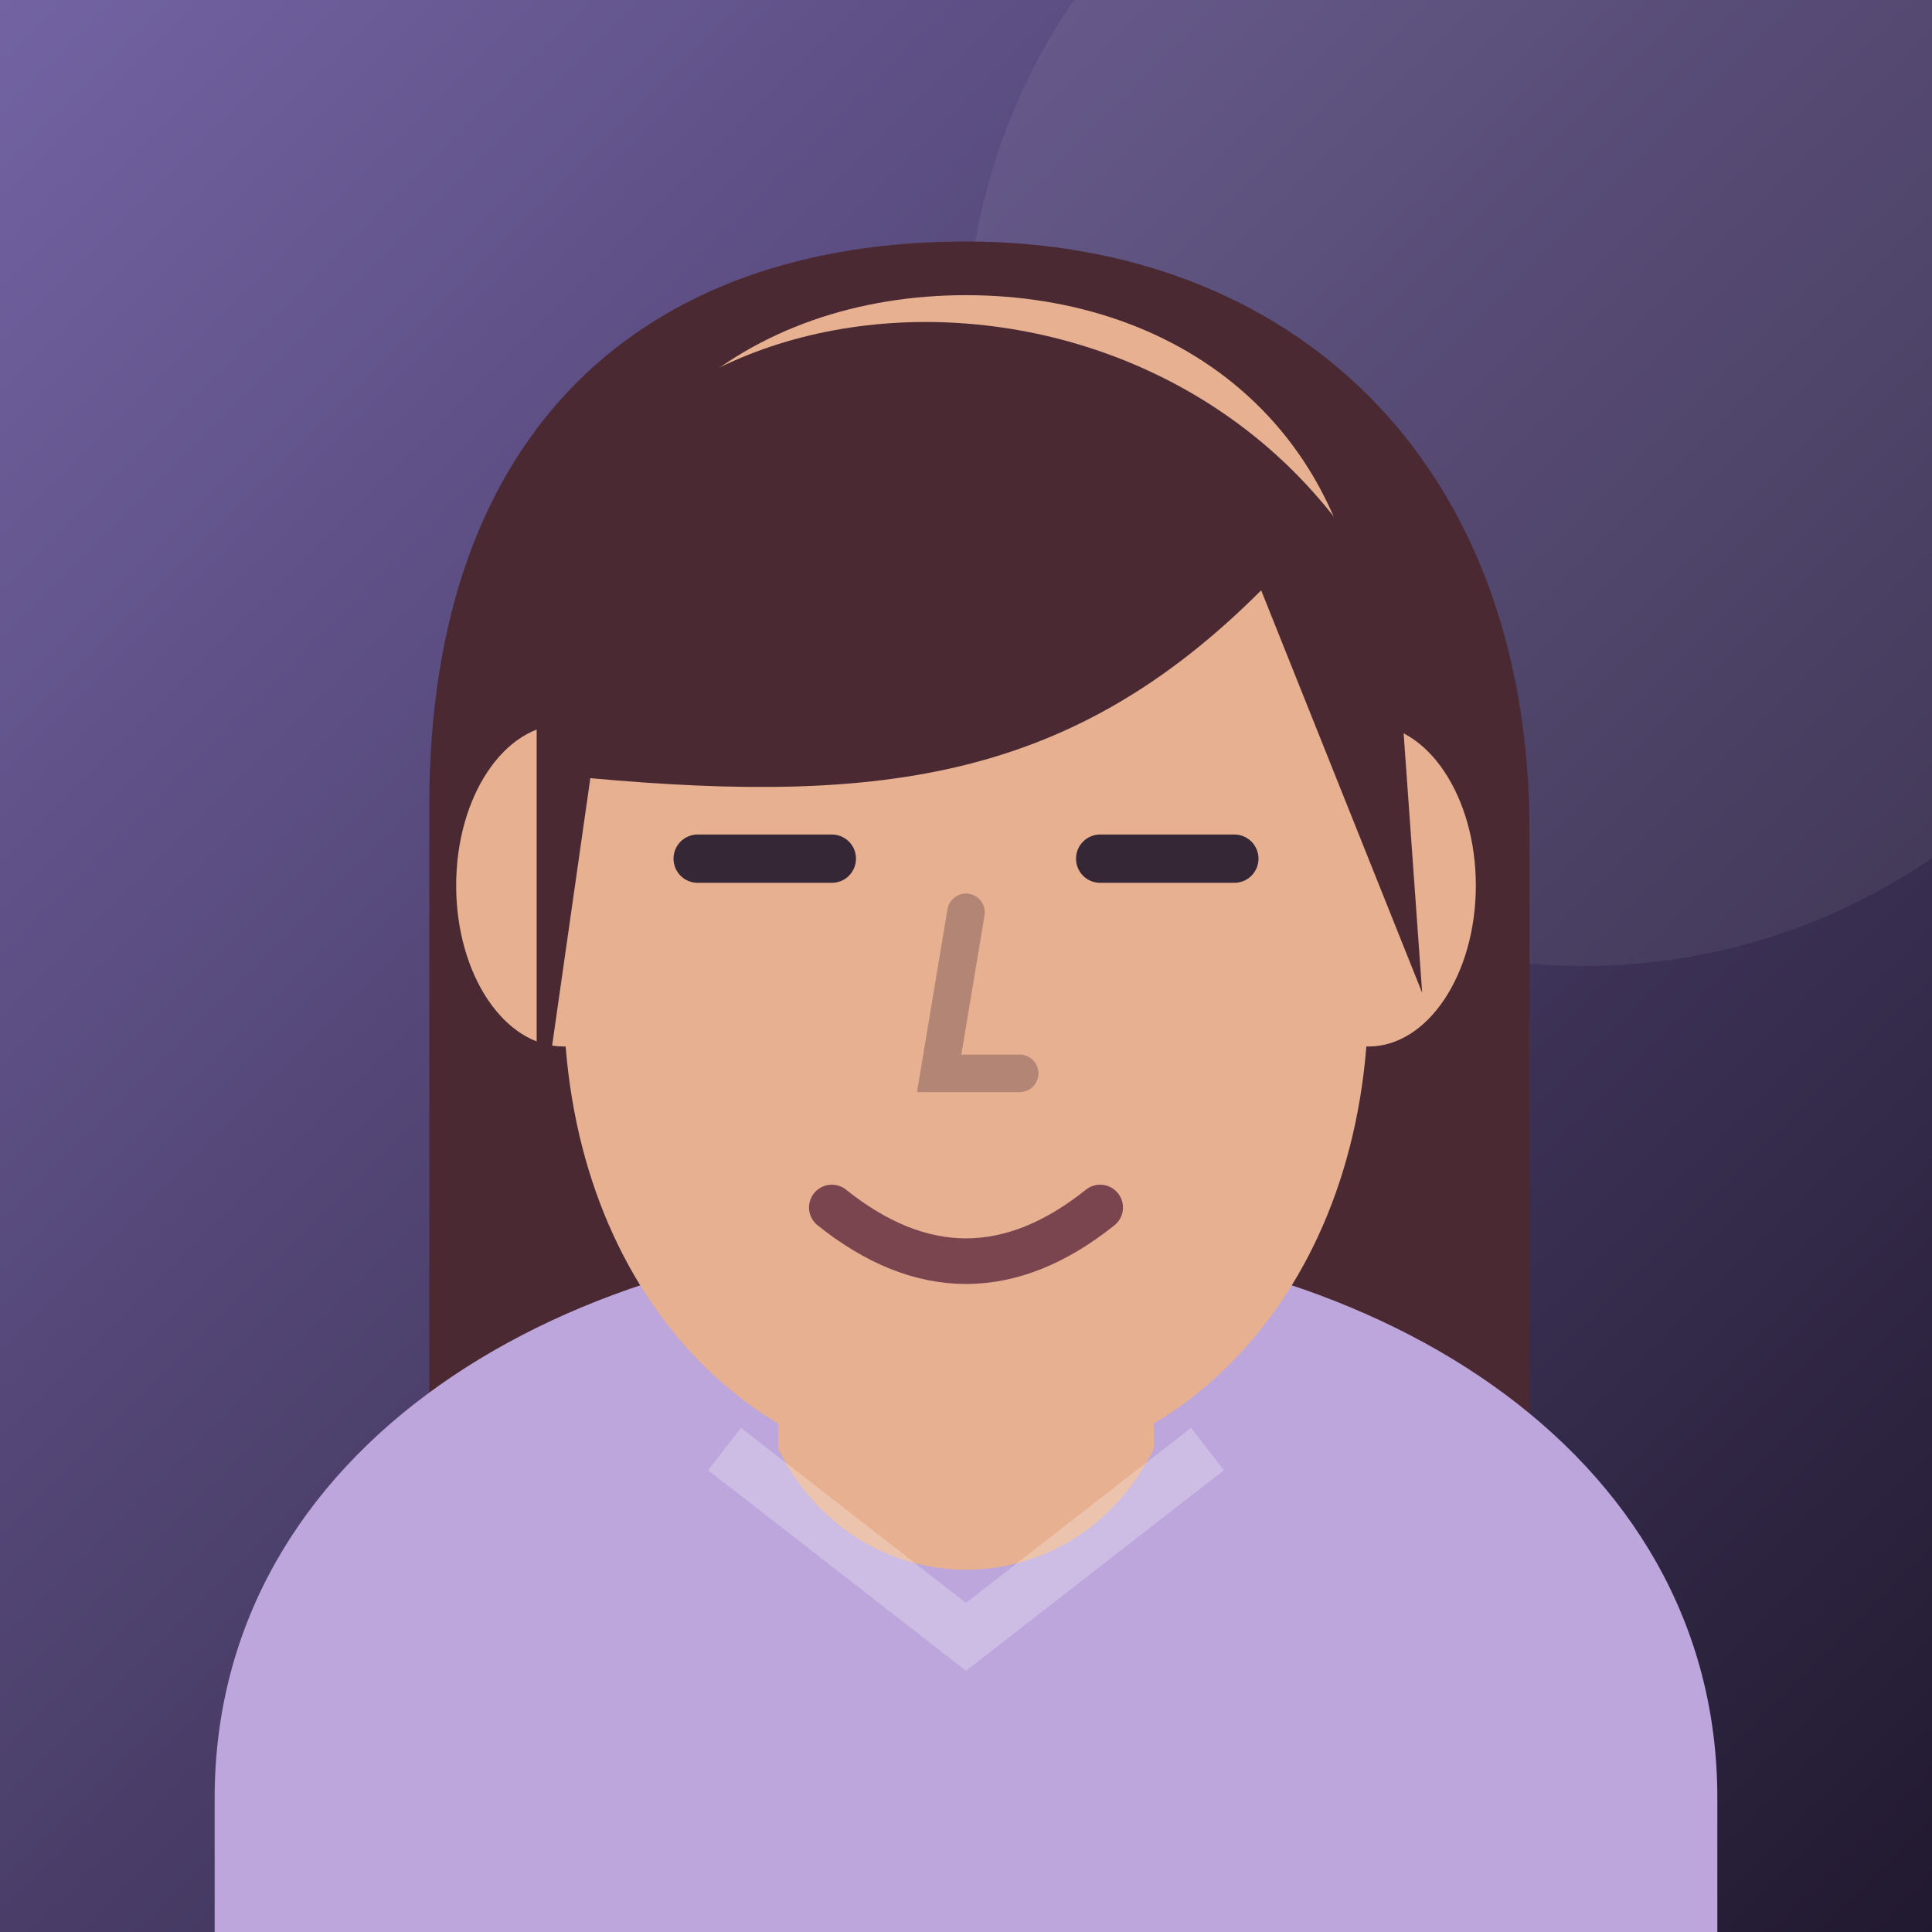
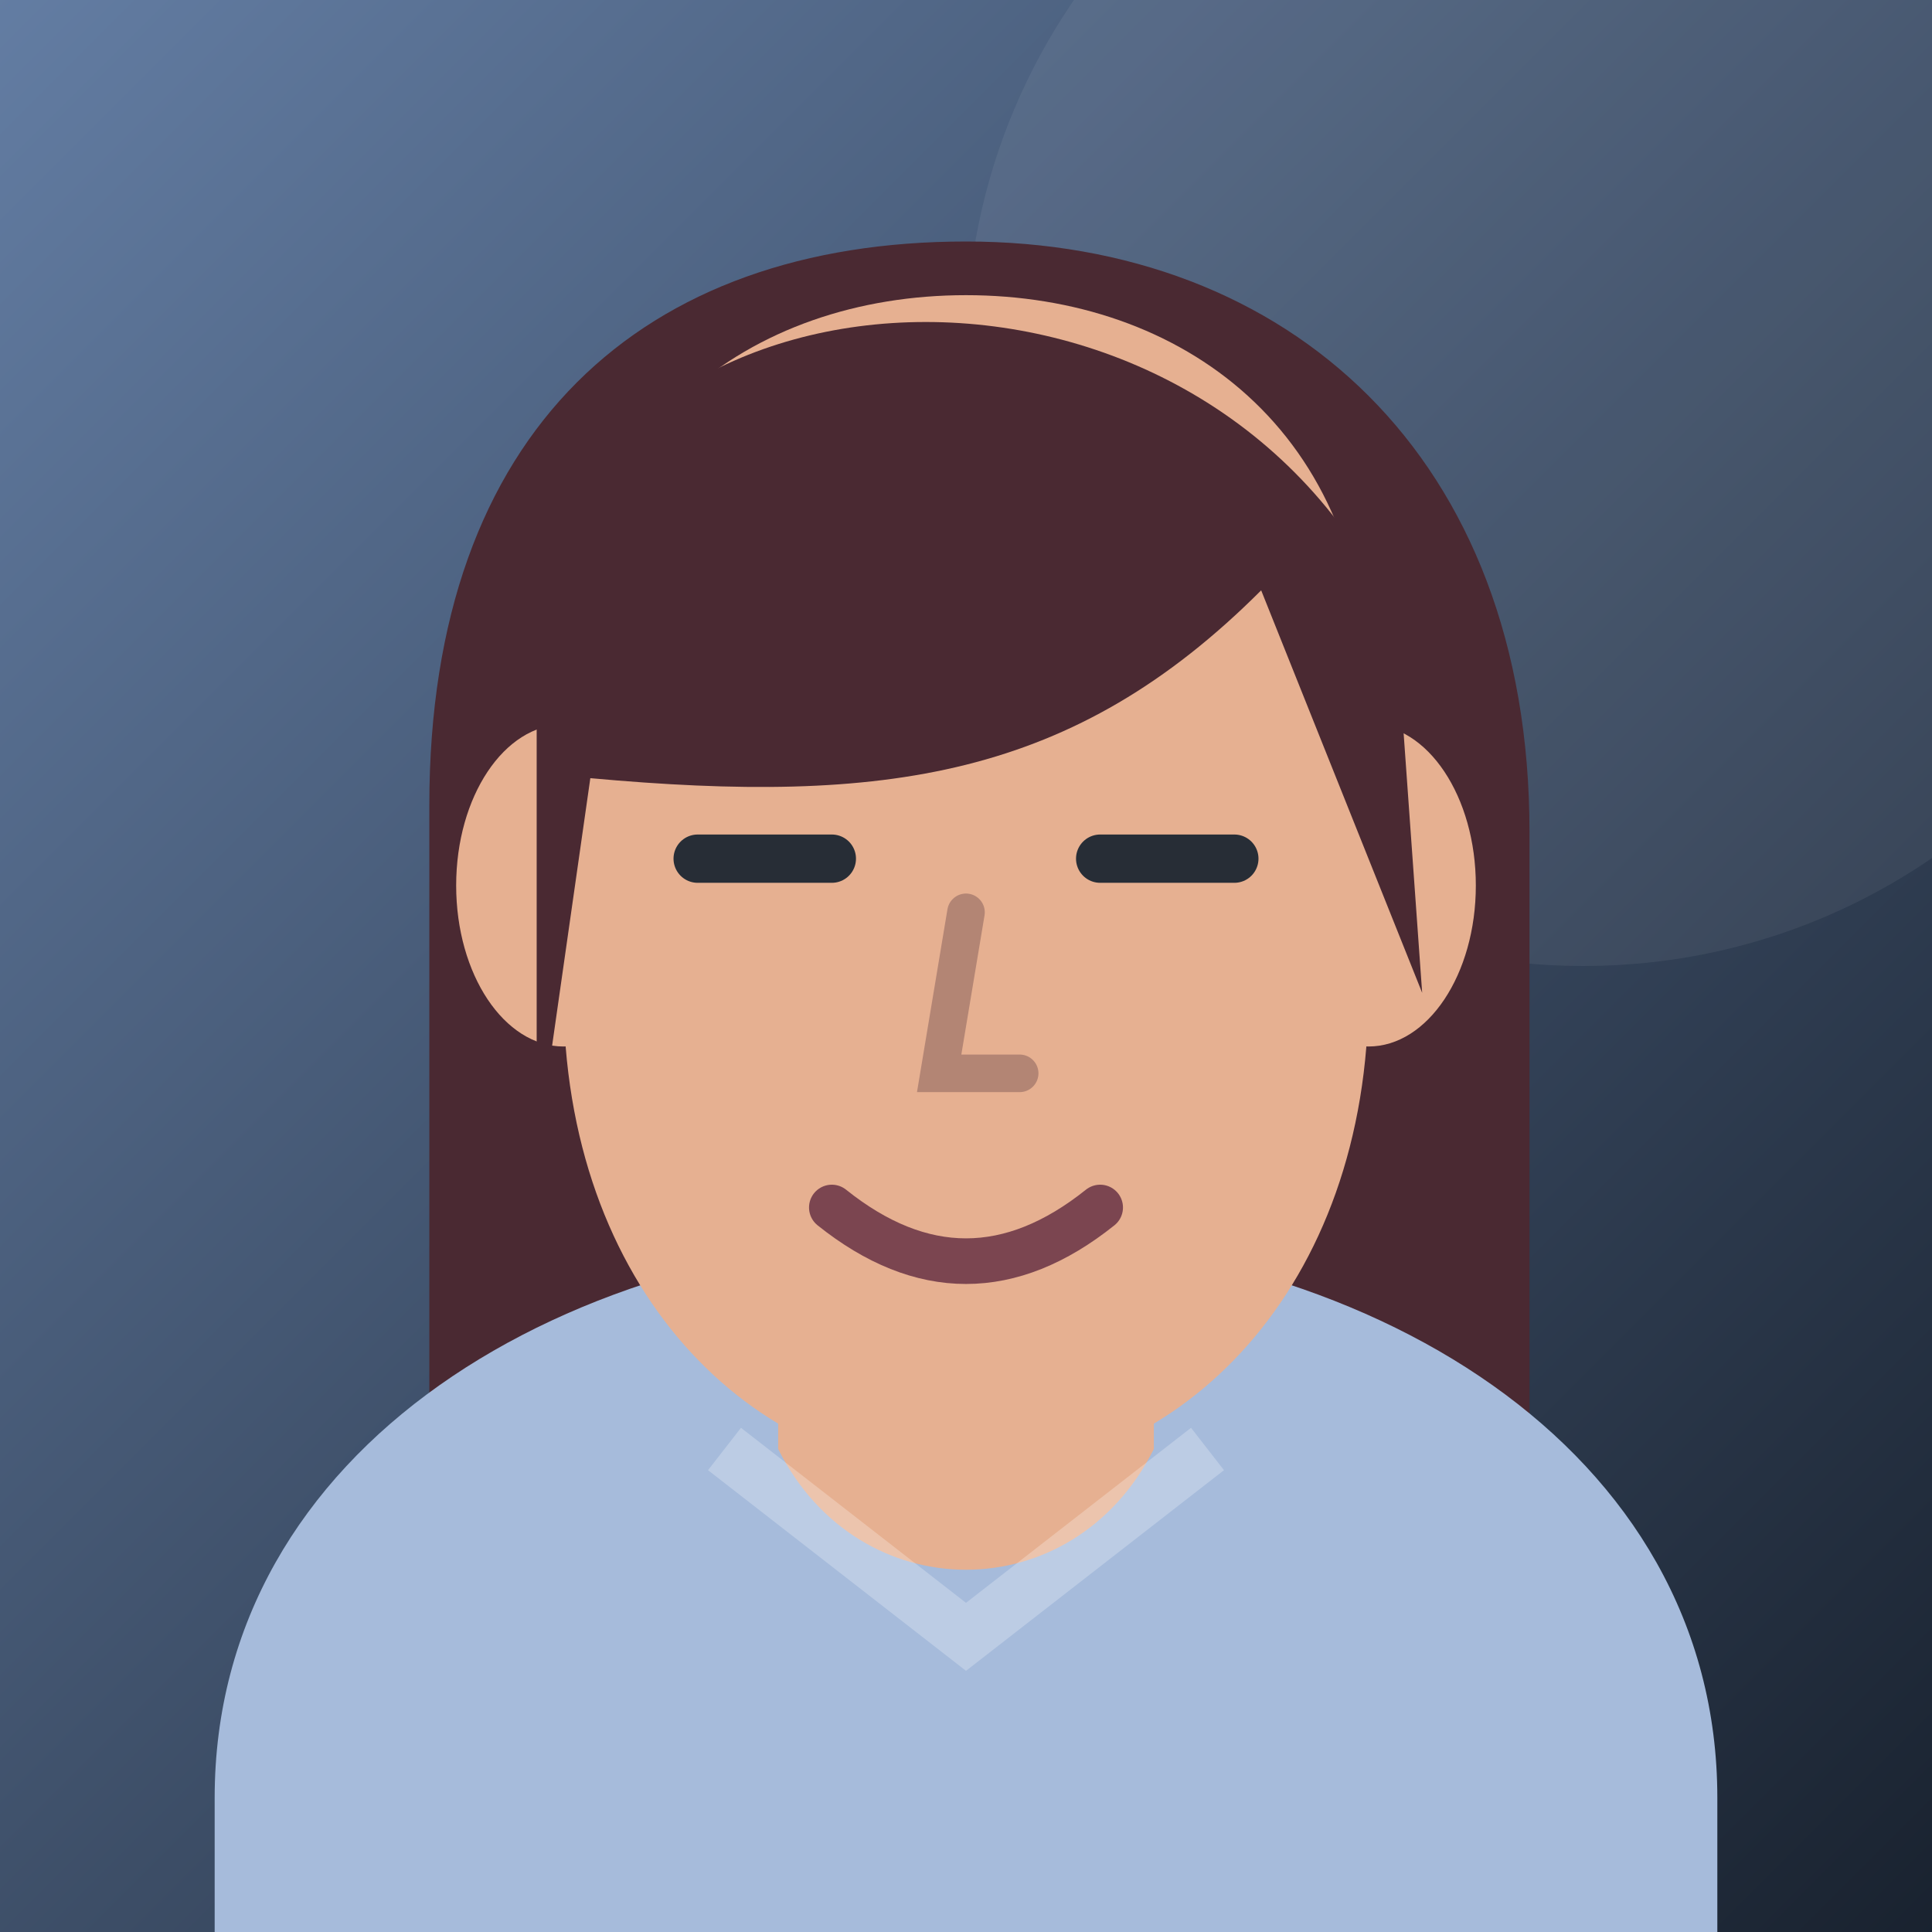
<svg xmlns="http://www.w3.org/2000/svg" width="72" height="72" viewBox="0 0 72 72">
  <defs>
    <linearGradient id="bg" x2="1" y2="1">
-       <stop stop-color="#7363a3" />
-       <stop offset="1" stop-color="#21192f" />
+       <stop stop-color="#637da3" />
+       <stop offset="1" stop-color="#19222f" />
    </linearGradient>
  </defs>
  <path fill="url(#bg)" d="M0 0h72v72H0z" />
  <circle cx="59" cy="13" r="23" fill="#fff" opacity=".06" />
  <path fill="#4a2932" d="M16 42V30c0-14 8-21 20-21s21 8 21 22v24H16Z" />
-   <path fill="#bca6db" d="M8 74v-7c0-13 13-21 28-21s28 8 28 21v7Z" />
+   <path fill="#a6bbdb" d="M8 74v-7c0-13 13-21 28-21s28 8 28 21v7Z" />
  <path fill="#e6b091" d="M29 40h14v14c-3 6-11 6-14 0Z" />
-   <path fill="#442535" opacity=".14" d="M29 42h14v9c-6 1-11-1-14-4Z" />
+   <path fill="#253144" opacity=".14" d="M29 42h14v9c-6 1-11-1-14-4Z" />
  <ellipse cx="21" cy="33" rx="4" ry="6" fill="#e6b091" />
  <ellipse cx="51" cy="33" rx="4" ry="6" fill="#e6b091" />
  <path fill="#e6b091" d="M21 26c0-10 7-15 15-15s15 5 15 15v11c0 11-7 18-15 18s-15-7-15-18Z" />
  <path fill="#4a2932" d="M20 31V22C23 9 45 8 52 23l1 14-6-15c-7 7-14 8-25 7l-2 14Z" />
-   <path d="M26 32h5m10 0h5" stroke="#352736" stroke-width="1.8" stroke-linecap="round" />
+   <path d="M26 32h5m10 0h5" stroke="#272d36" stroke-width="1.8" stroke-linecap="round" />
  <path d="m36 34-1 6h3" fill="none" stroke="#553541" stroke-opacity=".35" stroke-width="1.4" stroke-linecap="round" />
  <path d="M31 45q5 4 10 0" fill="none" stroke="#7b4550" stroke-width="1.7" stroke-linecap="round" />
  <path d="m27 54 9 7 9-7" fill="none" stroke="#fff" stroke-opacity=".25" stroke-width="2" />
</svg>
